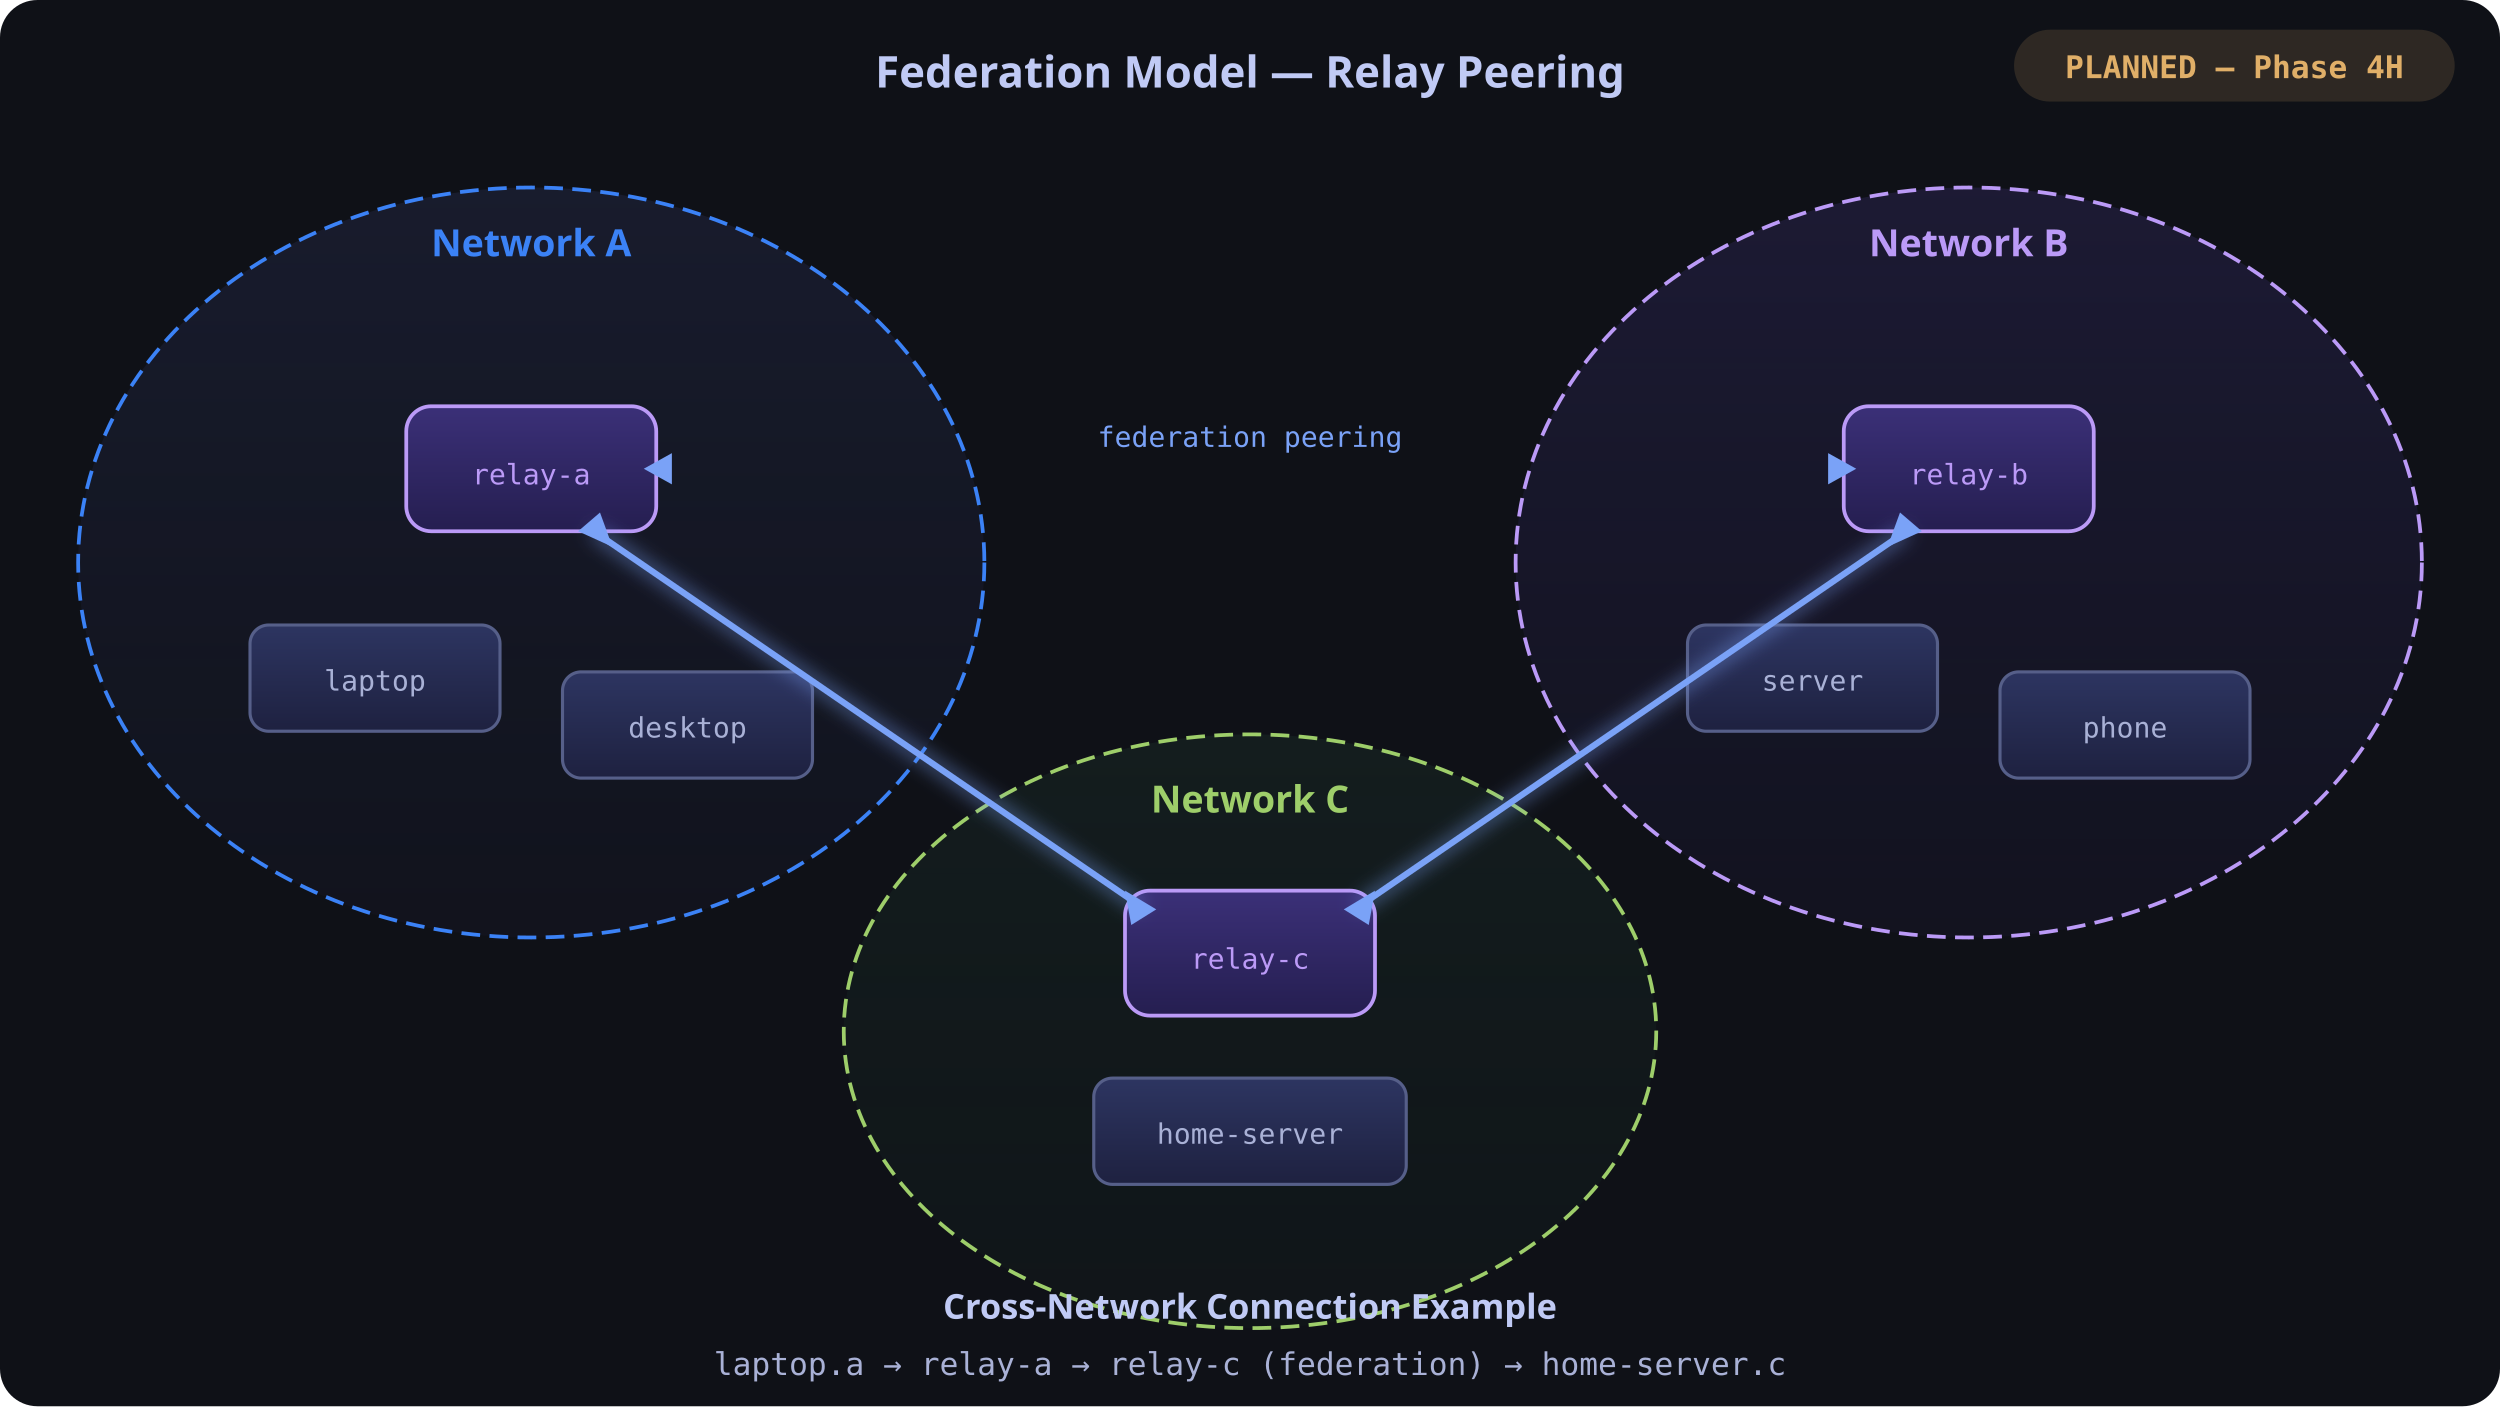
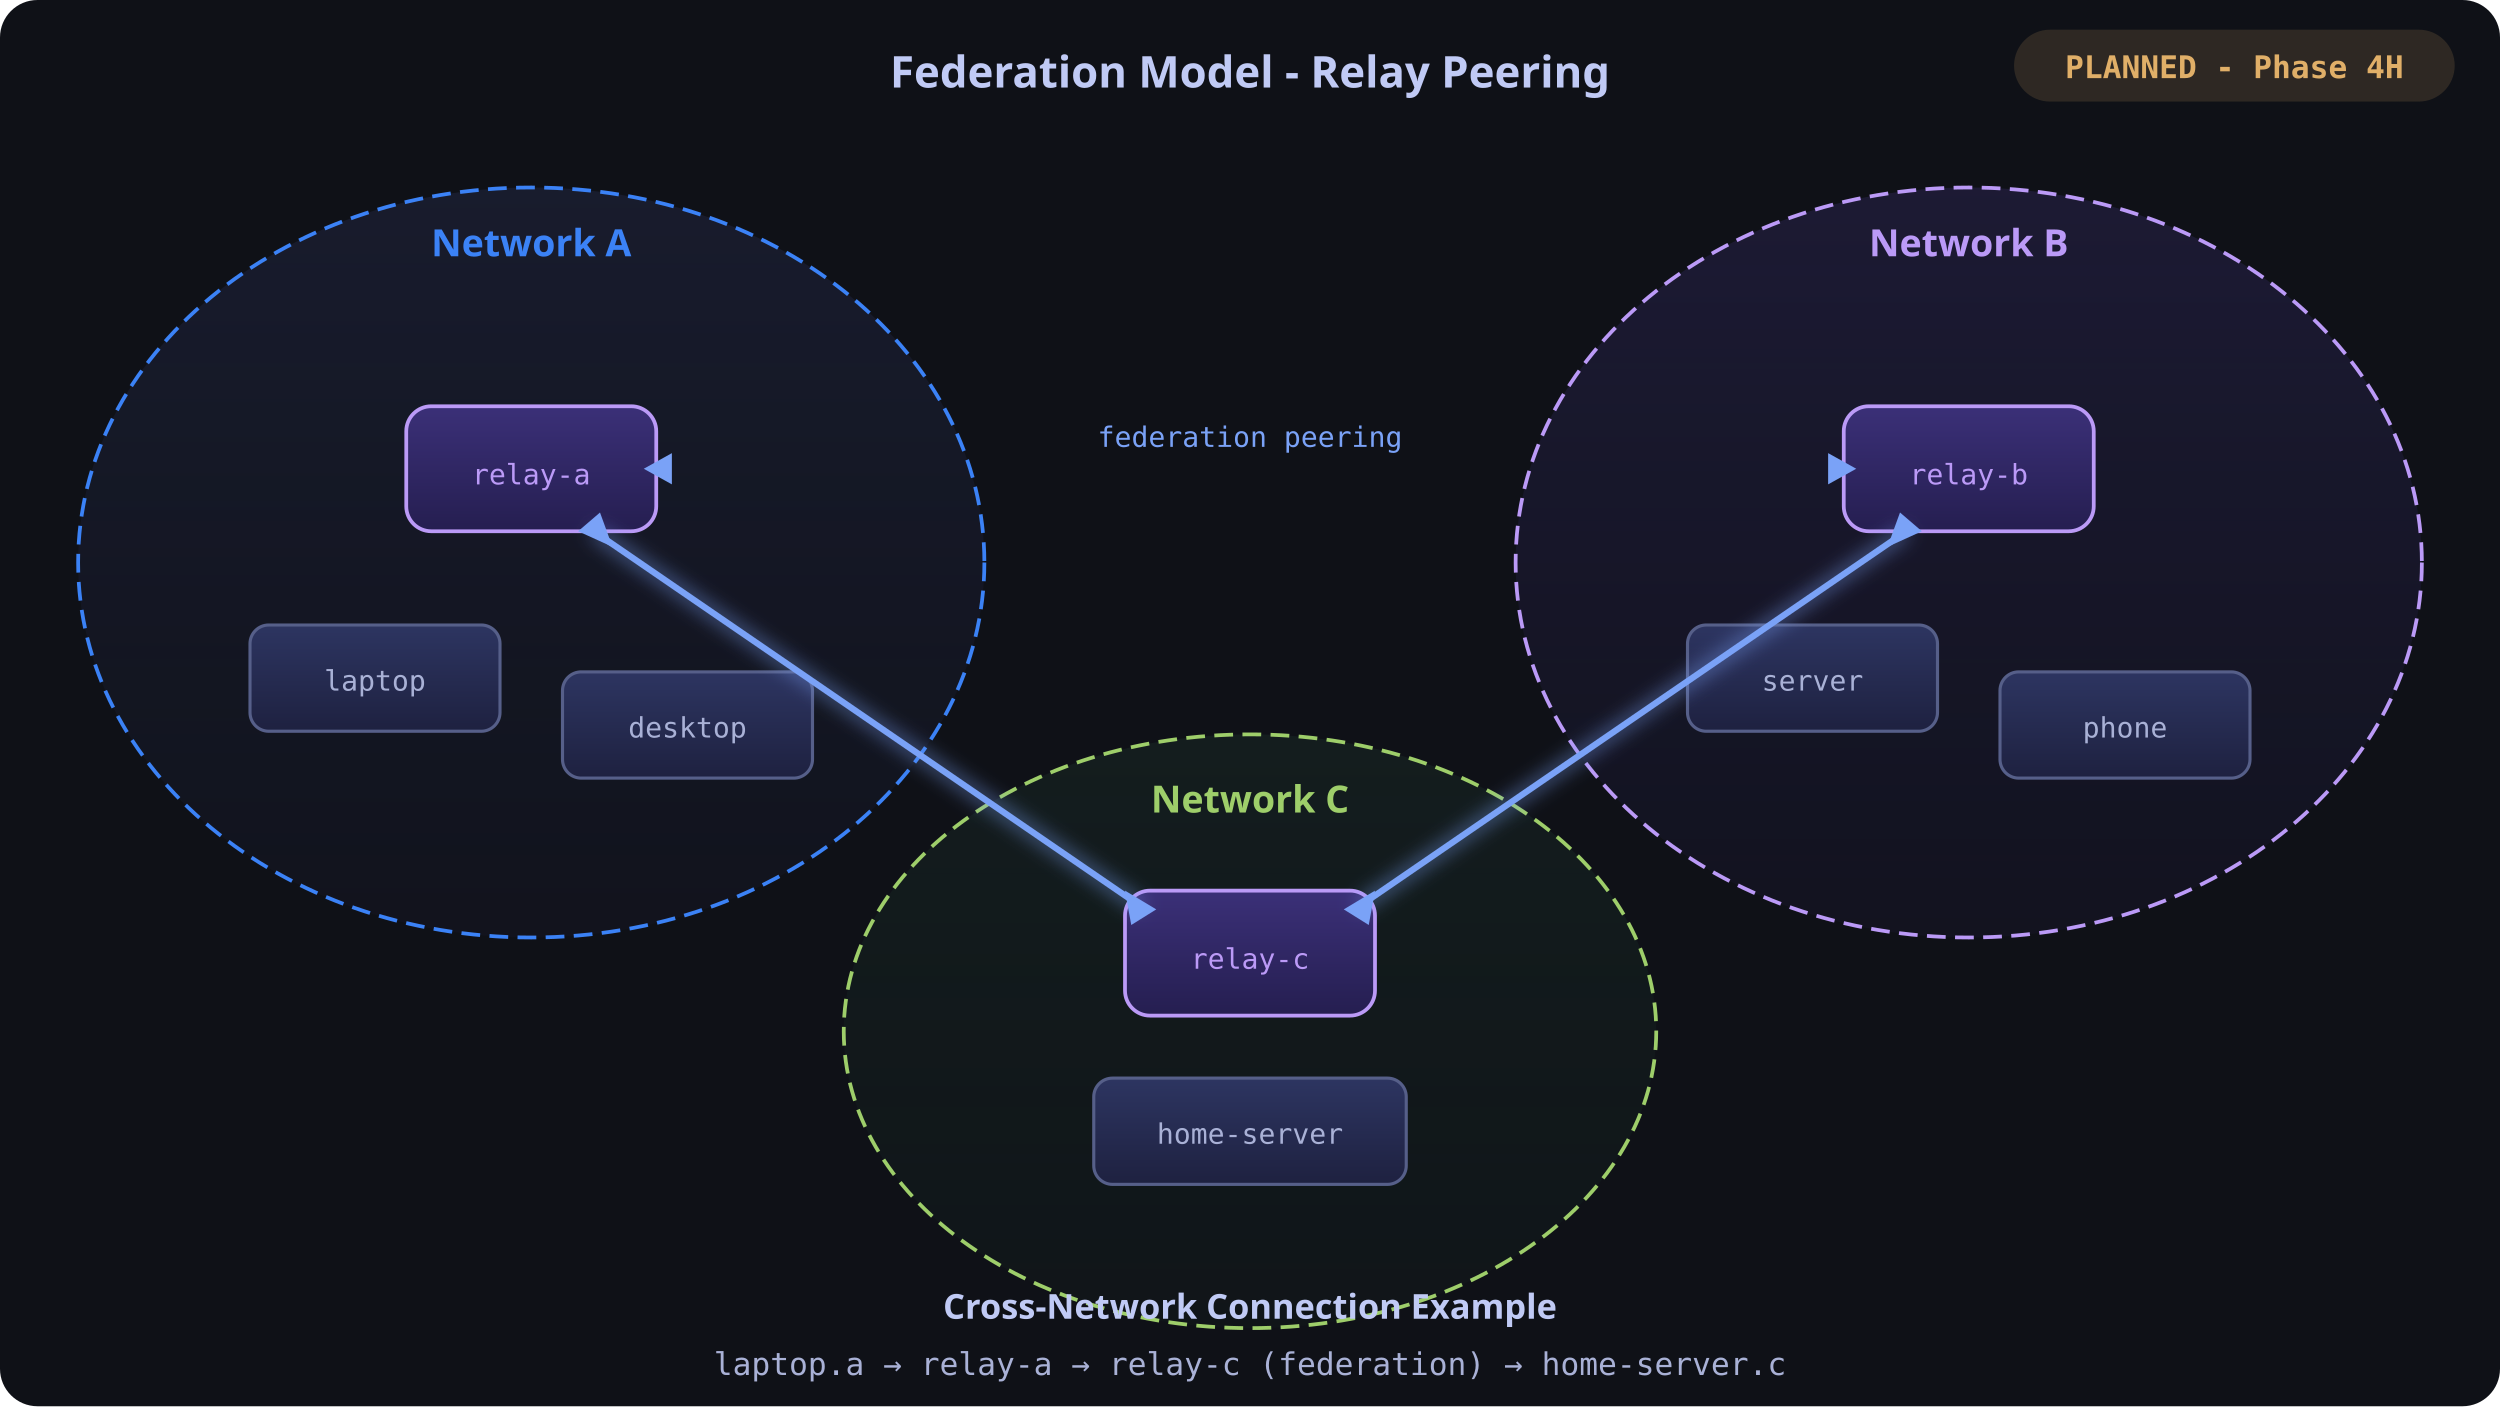
<svg xmlns="http://www.w3.org/2000/svg" viewBox="0 0 800 450" width="800" height="450">
  <defs>
    <linearGradient id="netFillA" x1="0%" y1="0%" x2="0%" y2="100%">
      <stop offset="0%" style="stop-color:#2d3561;stop-opacity:0.3" />
      <stop offset="100%" style="stop-color:#1e2140;stop-opacity:0.15" />
    </linearGradient>
    <linearGradient id="netFillB" x1="0%" y1="0%" x2="0%" y2="100%">
      <stop offset="0%" style="stop-color:#3b3078;stop-opacity:0.3" />
      <stop offset="100%" style="stop-color:#251e50;stop-opacity:0.15" />
    </linearGradient>
    <linearGradient id="netFillC" x1="0%" y1="0%" x2="0%" y2="100%">
      <stop offset="0%" style="stop-color:#1e3a2f;stop-opacity:0.3" />
      <stop offset="100%" style="stop-color:#162c24;stop-opacity:0.15" />
    </linearGradient>
    <linearGradient id="relayNode" x1="0%" y1="0%" x2="0%" y2="100%">
      <stop offset="0%" style="stop-color:#3b3078;stop-opacity:1" />
      <stop offset="100%" style="stop-color:#251e50;stop-opacity:1" />
    </linearGradient>
    <linearGradient id="peerNode" x1="0%" y1="0%" x2="0%" y2="100%">
      <stop offset="0%" style="stop-color:#2d3561;stop-opacity:1" />
      <stop offset="100%" style="stop-color:#1e2140;stop-opacity:1" />
    </linearGradient>
    <filter id="glow">
      <feGaussianBlur stdDeviation="3" result="coloredBlur" />
      <feMerge>
        <feMergeNode in="coloredBlur" />
        <feMergeNode in="SourceGraphic" />
      </feMerge>
    </filter>
  </defs>
  <rect width="800" height="450" rx="12" fill="#0f1117" />
-   <text x="400" y="28" font-family="system-ui, sans-serif" font-size="14" fill="#c0caf5" text-anchor="middle" font-weight="600">Federation Model — Relay Peering</text>
+   <text x="400" y="28" font-family="system-ui, sans-serif" font-size="14" fill="#c0caf5" text-anchor="middle" font-weight="600">Federation Model - Relay Peering</text>
  <rect x="645" y="10" width="140" height="22" rx="11" fill="#e0af68" opacity="0.15" stroke="#e0af68" stroke-width="1" />
-   <text x="715" y="25" font-family="SF Mono, monospace" font-size="10" fill="#e0af68" text-anchor="middle" font-weight="600">PLANNED — Phase 4H</text>
+   <text x="715" y="25" font-family="SF Mono, monospace" font-size="10" fill="#e0af68" text-anchor="middle" font-weight="600">PLANNED - Phase 4H</text>
  <ellipse cx="170" cy="180" rx="145" ry="120" fill="url(#netFillA)" stroke="#3b82f6" stroke-width="1.2" stroke-dasharray="6,3" />
  <text x="170" y="82" font-family="system-ui, sans-serif" font-size="12" fill="#3b82f6" text-anchor="middle" font-weight="600">Network A</text>
  <rect x="130" y="130" width="80" height="40" rx="8" fill="url(#relayNode)" stroke="#bb9af7" stroke-width="1.2" />
  <text x="170" y="155" font-family="SF Mono, monospace" font-size="9" fill="#bb9af7" text-anchor="middle">relay-a</text>
  <rect x="80" y="200" width="80" height="34" rx="6" fill="url(#peerNode)" stroke="#565f89" stroke-width="1" />
  <text x="120" y="221" font-family="SF Mono, monospace" font-size="9" fill="#a9b1d6" text-anchor="middle">laptop</text>
  <rect x="180" y="215" width="80" height="34" rx="6" fill="url(#peerNode)" stroke="#565f89" stroke-width="1" />
  <text x="220" y="236" font-family="SF Mono, monospace" font-size="9" fill="#a9b1d6" text-anchor="middle">desktop</text>
  <ellipse cx="630" cy="180" rx="145" ry="120" fill="url(#netFillB)" stroke="#bb9af7" stroke-width="1.2" stroke-dasharray="6,3" />
  <text x="630" y="82" font-family="system-ui, sans-serif" font-size="12" fill="#bb9af7" text-anchor="middle" font-weight="600">Network B</text>
  <rect x="590" y="130" width="80" height="40" rx="8" fill="url(#relayNode)" stroke="#bb9af7" stroke-width="1.2" />
  <text x="630" y="155" font-family="SF Mono, monospace" font-size="9" fill="#bb9af7" text-anchor="middle">relay-b</text>
  <rect x="540" y="200" width="80" height="34" rx="6" fill="url(#peerNode)" stroke="#565f89" stroke-width="1" />
  <text x="580" y="221" font-family="SF Mono, monospace" font-size="9" fill="#a9b1d6" text-anchor="middle">server</text>
  <rect x="640" y="215" width="80" height="34" rx="6" fill="url(#peerNode)" stroke="#565f89" stroke-width="1" />
  <text x="680" y="236" font-family="SF Mono, monospace" font-size="9" fill="#a9b1d6" text-anchor="middle">phone</text>
  <ellipse cx="400" cy="330" rx="130" ry="95" fill="url(#netFillC)" stroke="#9ece6a" stroke-width="1.2" stroke-dasharray="6,3" />
  <text x="400" y="260" font-family="system-ui, sans-serif" font-size="12" fill="#9ece6a" text-anchor="middle" font-weight="600">Network C</text>
  <rect x="360" y="285" width="80" height="40" rx="8" fill="url(#relayNode)" stroke="#bb9af7" stroke-width="1.2" />
  <text x="400" y="310" font-family="SF Mono, monospace" font-size="9" fill="#bb9af7" text-anchor="middle">relay-c</text>
  <rect x="350" y="345" width="100" height="34" rx="6" fill="url(#peerNode)" stroke="#565f89" stroke-width="1" />
  <text x="400" y="366" font-family="SF Mono, monospace" font-size="9" fill="#a9b1d6" text-anchor="middle">home-server</text>
  <line x1="210" y1="150" x2="590" y2="150" stroke="#7aa2f7" stroke-width="2" filter="url(#glow)" />
  <polygon points="585,145 585,155 594,150" fill="#7aa2f7" />
  <polygon points="215,145 215,155 206,150" fill="#7aa2f7" />
  <text x="400" y="143" font-family="SF Mono, monospace" font-size="9" fill="#7aa2f7" text-anchor="middle">federation peering</text>
  <line x1="190" y1="170" x2="365" y2="290" stroke="#7aa2f7" stroke-width="2" filter="url(#glow)" />
  <polygon points="360,285 370,291 362,296" fill="#7aa2f7" />
  <polygon points="196,175 185,170 192,164" fill="#7aa2f7" />
  <line x1="610" y1="170" x2="435" y2="290" stroke="#7aa2f7" stroke-width="2" filter="url(#glow)" />
  <polygon points="440,285 430,291 438,296" fill="#7aa2f7" />
  <polygon points="604,175 615,170 608,164" fill="#7aa2f7" />
  <text x="400" y="422" font-family="system-ui, sans-serif" font-size="11" fill="#c0caf5" text-anchor="middle" font-weight="600">Cross-Network Connection Example</text>
  <text x="400" y="440" font-family="SF Mono, monospace" font-size="10" fill="#a9b1d6" text-anchor="middle">
    laptop.a → relay-a → relay-c (federation) → home-server.c
  </text>
</svg>
